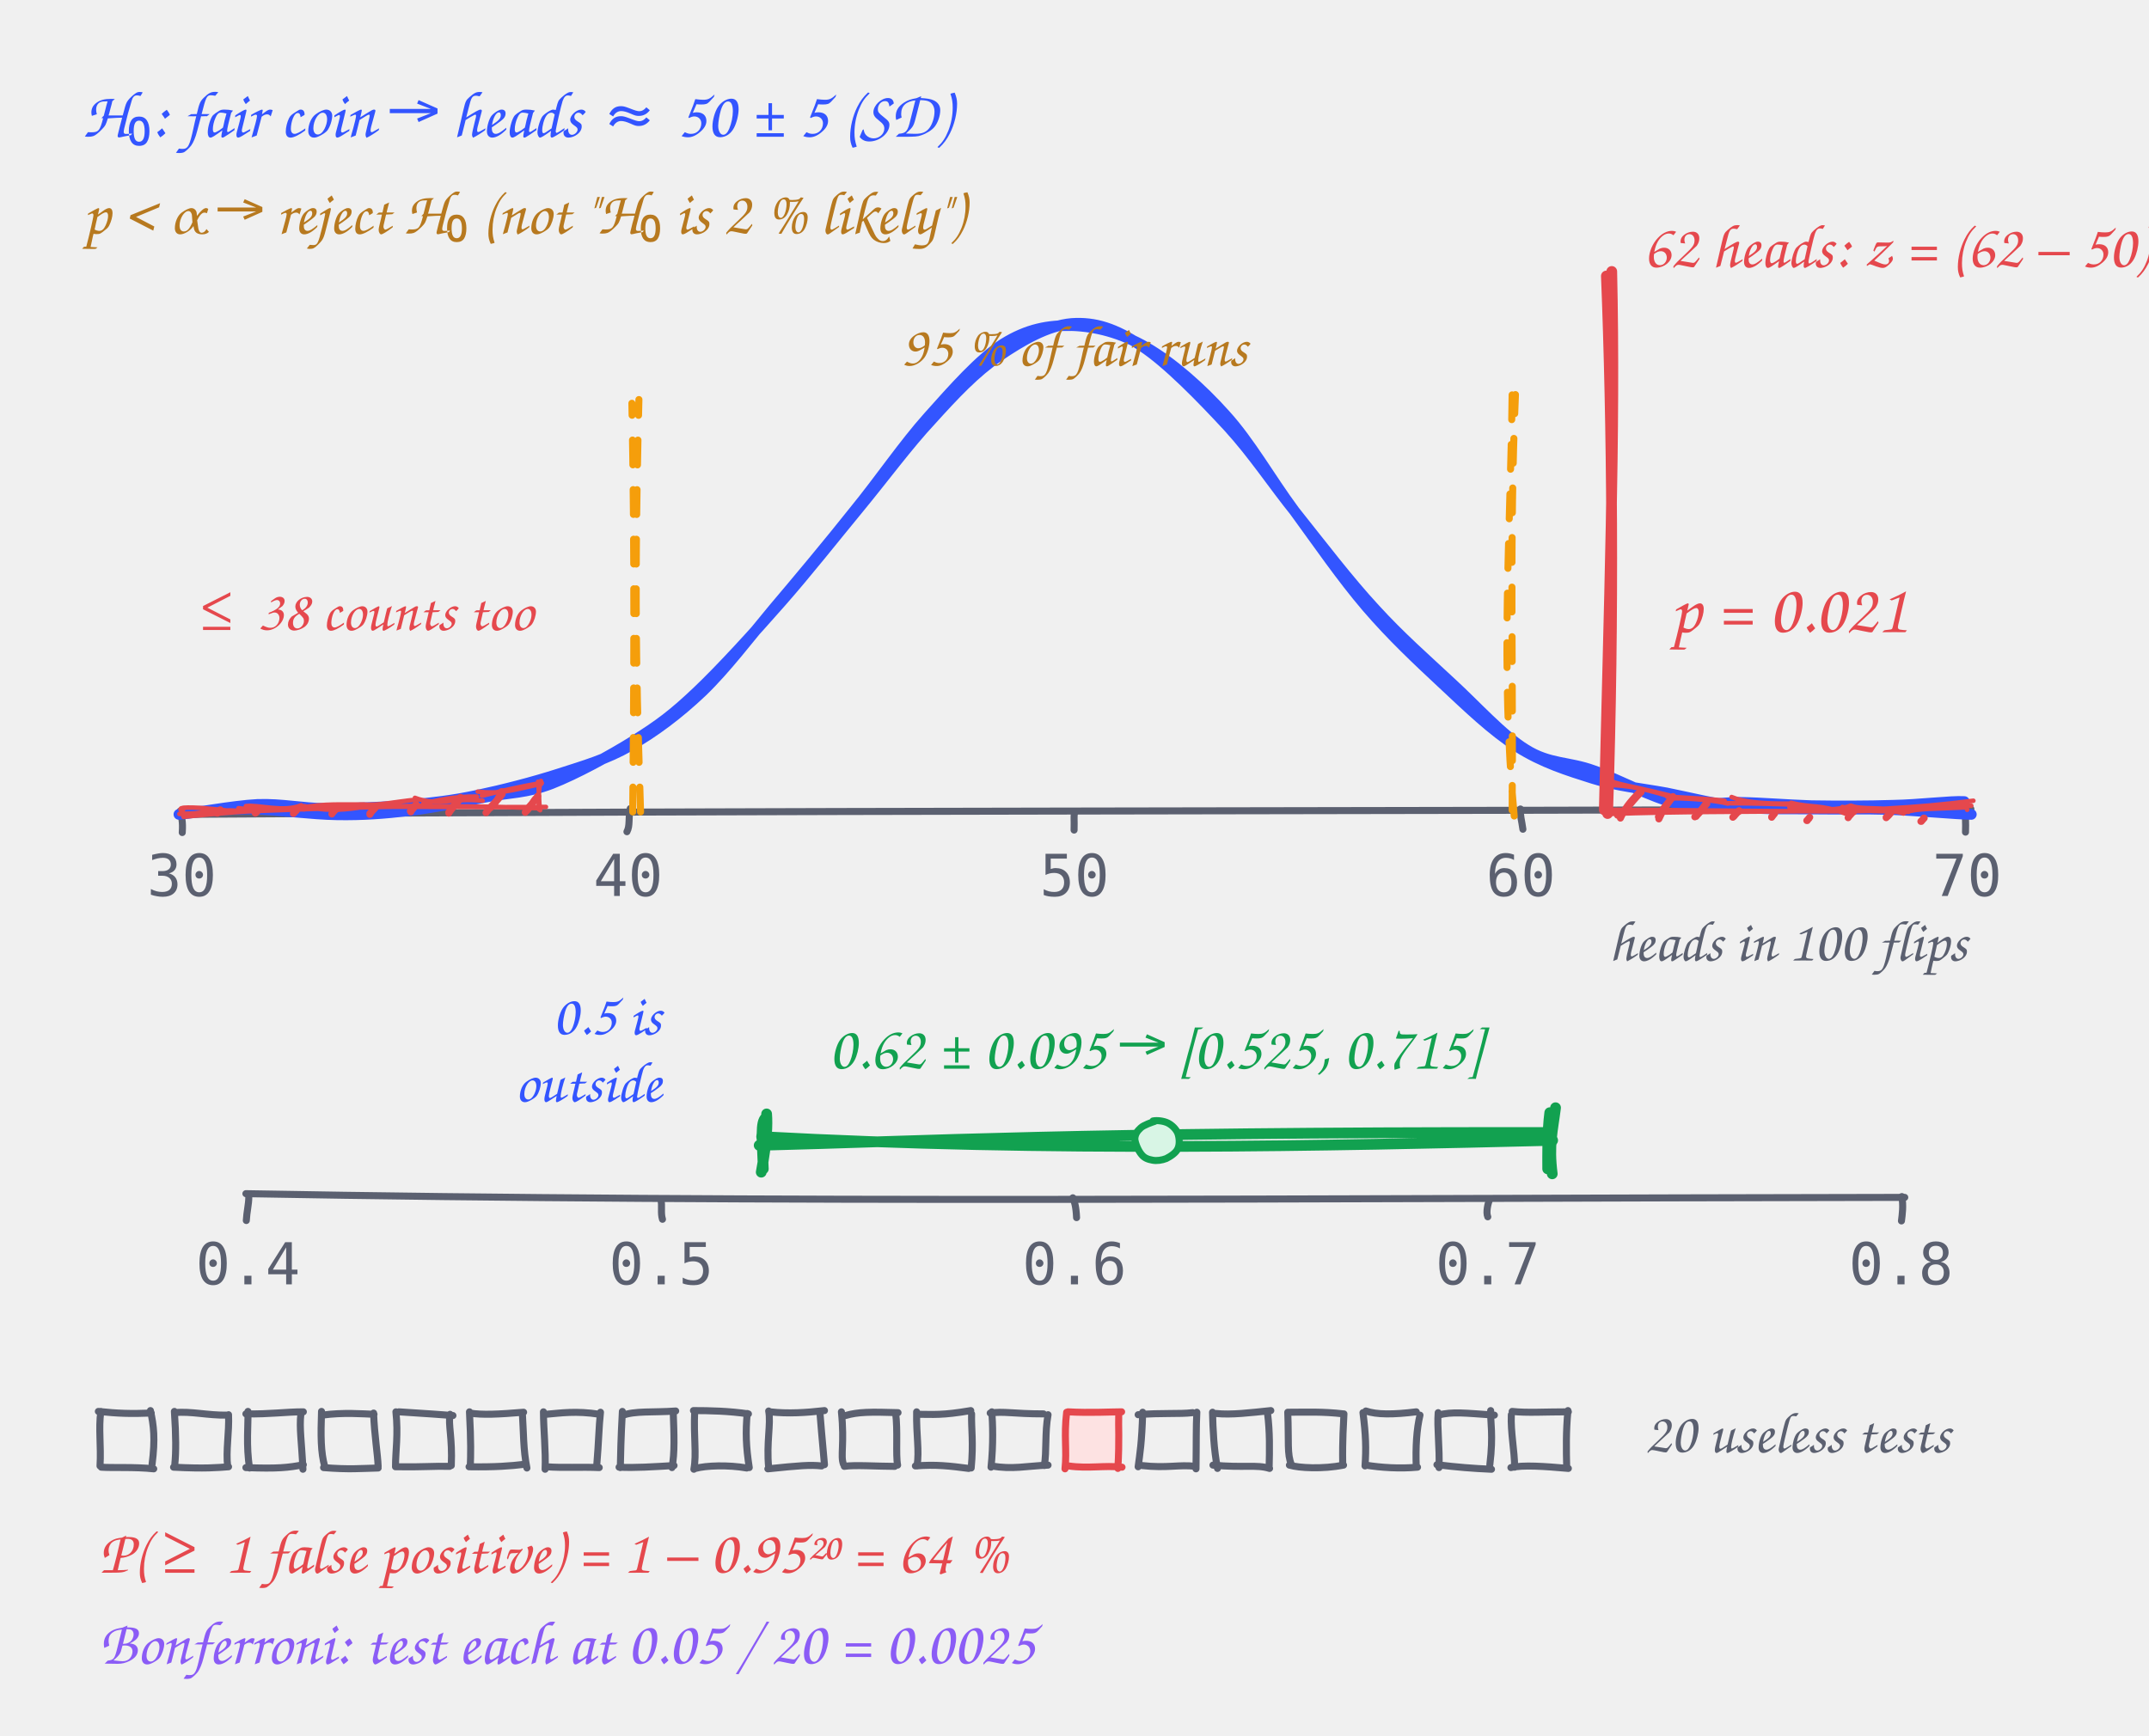
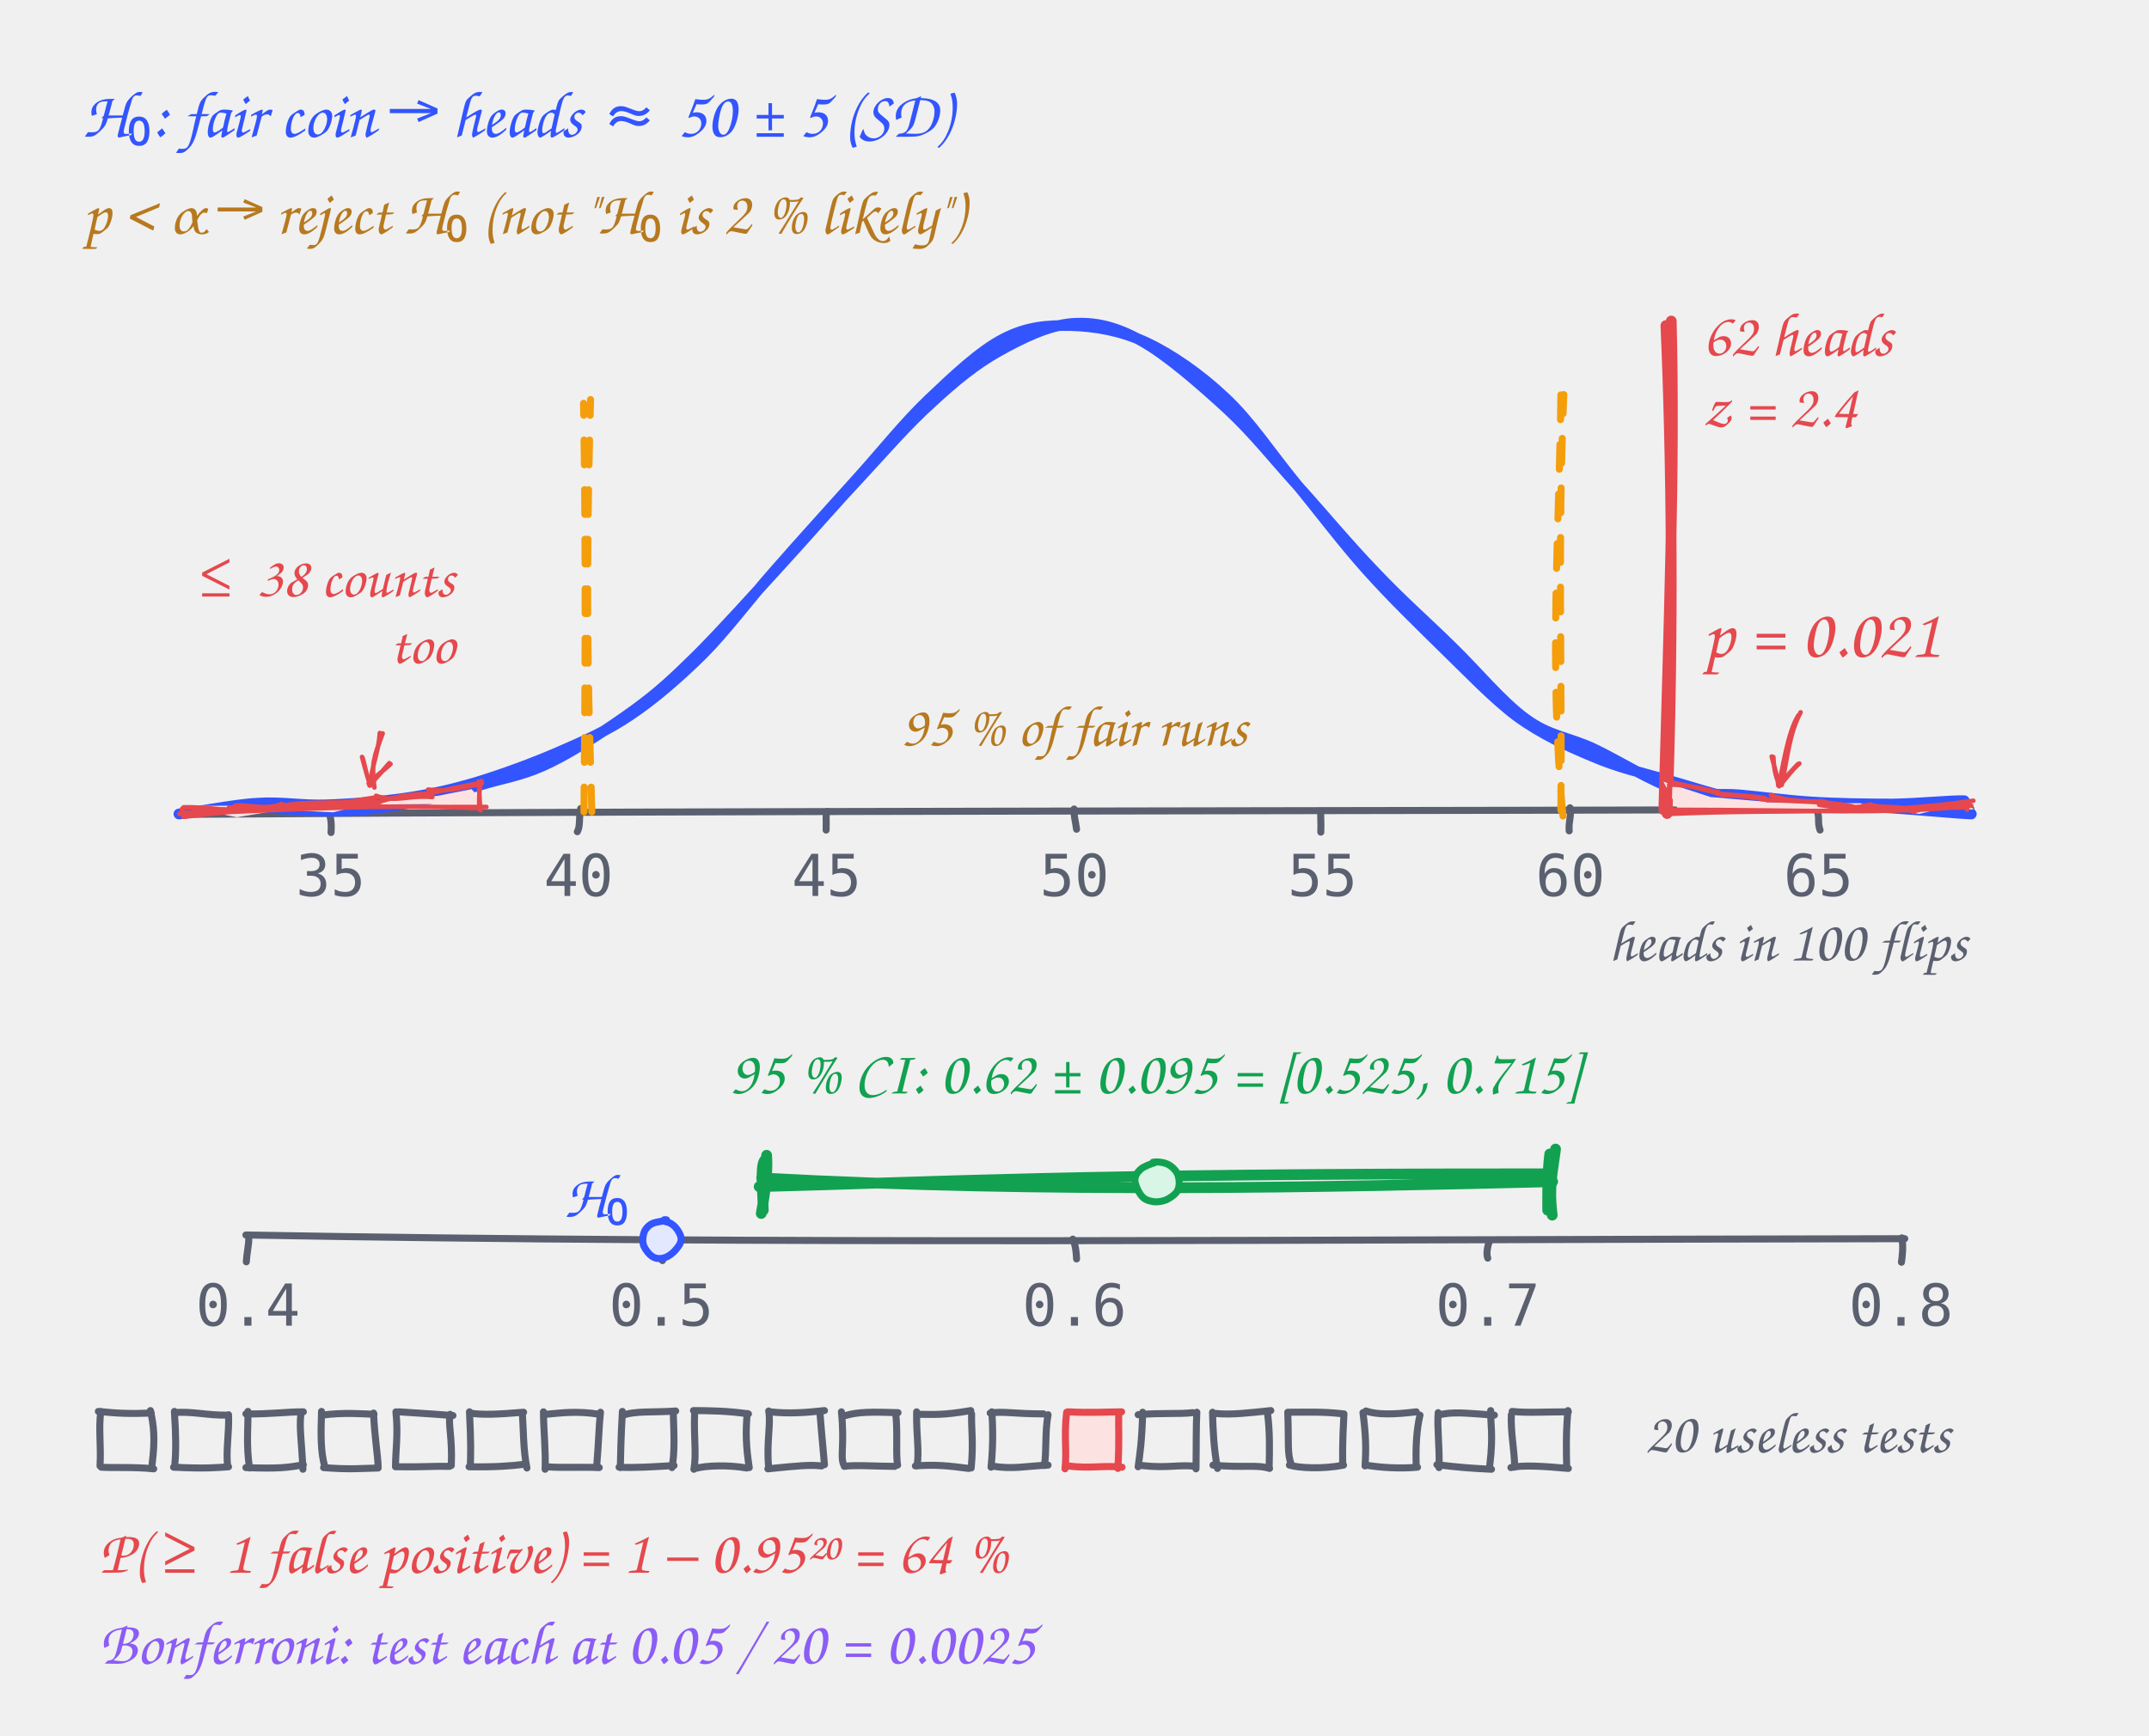
<svg xmlns="http://www.w3.org/2000/svg" viewBox="0 0 520 420" class="dg" font-family="Excalifont" data-diagram="p-values-and-confidence-intervals">
  <style>
.dg path{fill:none;stroke-linecap:round;stroke-linejoin:round;stroke-width:1.7}
.dg .w-thick{stroke-width:2.6}.dg .w-thin{stroke-width:1.1}
.dg text{font-family:Excalifont,'Comic Sans MS',cursive;stroke:none}.dg .t-mono{font-family:'JetBrains Mono',monospace}
.s-ink{stroke:#16181D}.s-muted{stroke:#5B6070}.s-red{stroke:#E5484D}.s-blue{stroke:#3355FF}.s-green{stroke:#12A150}.s-orange{stroke:#F59E0B}.s-violet{stroke:#8B5CF6}.s-paper{stroke:#fff}.s-hl{stroke:#FFE45C}
.f-ink{fill:#16181D!important}.f-muted{fill:#E9E3D9!important}.f-red{fill:#FDE2E2!important}.f-blue{fill:#E3E8FF!important}.f-green{fill:#D8F5E5!important}.f-orange{fill:#FFF1D6!important}.f-violet{fill:#EDE5FF!important}.f-paper{fill:#fff!important}.f-hl{fill:#FFE45C!important}
.h-red{stroke:#E5484D}.h-blue{stroke:#3355FF}.h-green{stroke:#12A150}.h-orange{stroke:#F59E0B}.h-violet{stroke:#8B5CF6}.h-hl{stroke:#FFE45C}.h-ink{stroke:#16181D}.h-muted{stroke:#9AA0AE}
.t-ink{fill:#16181D}.t-muted{fill:#5B6070}.t-red{fill:#E5484D}.t-blue{fill:#3355FF}.t-green{fill:#12A150}.t-orange{fill:#B7791F}.t-violet{fill:#8B5CF6}.t-paper{fill:#fff}
</style>
  <g data-el="0" data-step="0" style="--i:0">
    <path d="M44.1 197.1 C185.3 196.1, 329.8 196.4, 476.9 195.8" class="s-muted" pathLength="1" />
-     <path d="M43.6 196.3 C43.9 197.8, 44.3 198.6, 44.1 201.5" class="s-muted" pathLength="1" />
-     <text x="44" y="212" font-size="14" text-anchor="middle" dominant-baseline="central" class="t t-muted t-mono">30</text>
-     <path d="M152.5 195.7 C152 198.1, 152.5 199.8, 151.7 201.3" class="s-muted" pathLength="1" />
-     <text x="152" y="212" font-size="14" text-anchor="middle" dominant-baseline="central" class="t t-muted t-mono">40</text>
-     <path d="M260.2 196.4 C259.7 197, 260 198.5, 259.9 200.9" class="s-muted" pathLength="1" />
+     <path d="M79.6 196.3 C79.9 197.8, 80.3 198.6, 80.1 201.5" class="s-muted" pathLength="1" />
+     <text x="80" y="212" font-size="14" text-anchor="middle" dominant-baseline="central" class="t t-muted t-mono">35</text>
+     <path d="M140.5 195.7 C140 198.1, 140.5 199.8, 139.7 201.3" class="s-muted" pathLength="1" />
+     <text x="140" y="212" font-size="14" text-anchor="middle" dominant-baseline="central" class="t t-muted t-mono">40</text>
+     <path d="M200.2 196.4 C199.7 197, 200 198.5, 199.9 200.9" class="s-muted" pathLength="1" />
+     <text x="200" y="212" font-size="14" text-anchor="middle" dominant-baseline="central" class="t t-muted t-mono">45</text>
+     <path d="M259.9 195.8 C259.8 197.4, 260.2 198.5, 260.5 200.7" class="s-muted" pathLength="1" />
    <text x="260" y="212" font-size="14" text-anchor="middle" dominant-baseline="central" class="t t-muted t-mono">50</text>
-     <path d="M367.9 195.8 C367.8 197.4, 368.2 198.5, 368.5 200.7" class="s-muted" pathLength="1" />
-     <text x="368" y="212" font-size="14" text-anchor="middle" dominant-baseline="central" class="t t-muted t-mono">60</text>
-     <path d="M475.6 196.5 C475.5 197.2, 475.7 199.2, 475.6 201.4" class="s-muted" pathLength="1" />
-     <text x="476" y="212" font-size="14" text-anchor="middle" dominant-baseline="central" class="t t-muted t-mono">70</text>
+     <path d="M319.6 196.5 C319.5 197.2, 319.7 199.2, 319.6 201.4" class="s-muted" pathLength="1" />
+     <text x="320" y="212" font-size="14" text-anchor="middle" dominant-baseline="central" class="t t-muted t-mono">55</text>
+     <path d="M379.9 195.5 C380.3 197.4, 379.5 198.9, 379.7 201.1" class="s-muted" pathLength="1" />
+     <text x="380" y="212" font-size="14" text-anchor="middle" dominant-baseline="central" class="t t-muted t-mono">60</text>
+     <path d="M439.6 196 C440.4 197.7, 439.7 199, 440.4 200.9" class="s-muted" pathLength="1" />
+     <text x="440" y="212" font-size="14" text-anchor="middle" dominant-baseline="central" class="t t-muted t-mono">65</text>
    <text x="476" y="230" font-size="14" text-anchor="end" dominant-baseline="central" class="t t-muted">heads in 100 flips</text>
  </g>
  <g data-el="1" data-step="0" style="--i:1">
-     <path d="M43.3 197.1 C46.5 196.9, 56.3 195, 62.3 194.7 C68.2 194.5, 72.9 195.6, 78.9 195.7 C85 195.7, 92.4 195.4, 98.5 194.9 C104.5 194.3, 109.3 193.8, 115.4 192.5 C121.6 191.2, 129 189.3, 135.2 187.3 C141.4 185.3, 146.7 183.8, 152.5 180.5 C158.3 177.2, 164.1 172.9, 169.9 167.4 C175.7 161.8, 181.1 154.6, 187.2 147.3 C193.3 140.1, 200.4 131.6, 206.6 123.8 C212.9 116.1, 218.6 107.6, 224.7 100.8 C230.7 94.1, 237 86.9, 242.8 83.2 C248.6 79.6, 253.6 78.7, 259.4 78.8 C265.1 79, 271.2 80.5, 277.4 84.1 C283.6 87.7, 290.6 93.8, 296.5 100.4 C302.5 107, 307.4 115.8, 313.1 123.5 C318.8 131.3, 324.7 139.9, 330.7 146.9 C336.7 153.9, 343 159.8, 349 165.4 C355.1 171.1, 361.1 176.9, 367.1 180.7 C373.2 184.6, 379.4 186.5, 385.4 188.4 C391.4 190.3, 397.2 190.8, 403.2 191.9 C409.2 193.1, 415.3 194.7, 421.2 195.3 C427.2 196, 433 195.7, 438.9 195.8 C444.9 195.9, 450.5 195.7, 456.9 195.9 C463.2 196.1, 473.8 197.1, 477 197.1 M45.4 196.5 C48.5 196.5, 55.3 195.7, 61.3 195.8 C67.4 196, 75.3 197.1, 81.6 197.2 C87.9 197.3, 93 196.9, 99 196.2 C105 195.5, 111.9 194, 117.6 192.9 C123.3 191.8, 127.4 192, 133.4 189.7 C139.3 187.4, 147.6 182.9, 153.5 179.2 C159.4 175.5, 162.8 173, 168.7 167.4 C174.6 161.8, 182.5 153.1, 189 145.7 C195.5 138.3, 201.7 130.4, 207.8 123 C213.9 115.6, 219.7 107.7, 225.4 101.6 C231 95.4, 236 90.1, 241.7 86.2 C247.3 82.4, 253.5 78.8, 259.3 78.3 C265 77.9, 269.9 79.5, 276.2 83.7 C282.5 87.8, 290.9 96.5, 297.2 103.3 C303.4 110.1, 307.9 117.1, 313.8 124.4 C319.7 131.8, 326.4 140.6, 332.7 147.4 C338.9 154.2, 345.1 159.6, 351.2 165.3 C357.3 170.9, 363.5 177.9, 369.2 181.4 C374.9 185, 379.6 184.3, 385.6 186.5 C391.7 188.6, 399.7 193.1, 405.7 194.4 C411.6 195.6, 415.7 194.1, 421.1 194.2 C426.6 194.3, 432.1 194.8, 438.3 195 C444.5 195.1, 452 195.1, 458.1 194.9 C464.3 194.8, 472.1 193.8, 475.3 194" class="s-blue w-thick" pathLength="1" />
+     <path d="M43.3 197 C46.5 196.8, 56.3 194.7, 62.3 194.4 C68.2 194, 72.9 195, 78.9 194.8 C85 194.6, 92.4 194, 98.5 193.1 C104.5 192.2, 109.3 191.1, 115.4 189.3 C121.6 187.4, 129 184.7, 135.2 182 C141.4 179.3, 146.7 177, 152.5 173.1 C158.3 169.2, 164.1 164.2, 169.9 158.5 C175.7 152.7, 181.1 145.3, 187.2 138.4 C193.3 131.4, 200.4 123.6, 206.6 116.7 C212.9 109.8, 218.6 102.5, 224.7 96.7 C230.7 91, 237 85, 242.8 82 C248.6 79, 253.6 78.7, 259.4 78.8 C265.1 79, 271.2 80, 277.4 82.9 C283.6 85.8, 290.6 90.7, 296.5 96.3 C302.5 101.9, 307.4 109.4, 313.1 116.4 C318.8 123.3, 324.7 131.2, 330.7 137.9 C336.7 144.6, 343 150.7, 349 156.6 C355.1 162.5, 361.1 168.9, 367.1 173.4 C373.2 177.8, 379.4 180.6, 385.4 183.1 C391.4 185.7, 397.2 187, 403.2 188.7 C409.2 190.4, 415.3 192.5, 421.2 193.6 C427.2 194.6, 433 194.6, 438.9 194.9 C444.9 195.3, 450.5 195.2, 456.9 195.5 C463.2 195.9, 473.8 196.9, 477 197 M45.4 196.4 C48.5 196.3, 55.3 195.5, 61.3 195.5 C67.4 195.5, 75.3 196.5, 81.6 196.3 C87.9 196.2, 93 195.5, 99 194.4 C105 193.3, 111.9 191.3, 117.6 189.6 C123.3 188, 127.4 187.4, 133.4 184.4 C139.3 181.5, 147.6 176.1, 153.5 171.8 C159.4 167.5, 162.8 164.3, 168.7 158.5 C174.6 152.6, 182.5 143.8, 189 136.7 C195.5 129.6, 201.7 122.4, 207.8 115.9 C213.9 109.3, 219.7 102.6, 225.4 97.5 C231 92.3, 236 88.2, 241.7 85 C247.3 81.9, 253.5 78.8, 259.3 78.3 C265 77.9, 269.9 79, 276.2 82.5 C282.5 86, 290.9 93.4, 297.2 99.2 C303.4 105, 307.9 110.8, 313.8 117.3 C319.7 123.8, 326.4 131.9, 332.7 138.4 C338.9 145, 345.1 150.4, 351.2 156.4 C357.3 162.3, 363.5 169.9, 369.2 174 C374.9 178.2, 379.6 178.4, 385.6 181.2 C391.7 184.1, 399.7 189.2, 405.7 191.1 C411.6 193, 415.7 191.9, 421.1 192.4 C426.6 192.9, 432.1 193.7, 438.3 194.1 C444.5 194.5, 452 194.6, 458.1 194.6 C464.3 194.5, 472.1 193.7, 475.3 193.8" class="s-blue w-thick" pathLength="1" />
  </g>
  <g data-el="2" data-step="0" style="--i:2">
    <text x="20" y="24" font-size="16" text-anchor="start" dominant-baseline="central" class="t t-blue">H₀: fair coin → heads ≈ 50 ± 5 (SD)</text>
  </g>
  <g data-el="3" data-step="1" style="--i:0">
-     <path d="M388.2 196 C389.3 147.7, 390.9 104.2, 390 65.7 M389 196.9 C390.6 148.2, 390.1 101.9, 388.7 66.8" class="s-red w-thick" pathLength="1" />
-     <text x="397.6" y="62" font-size="15" text-anchor="start" dominant-baseline="central" class="t t-red">62 heads: z = (62 − 50) / 5 = 2.4</text>
+     <path d="M402.6 196 C403.8 152, 405.3 112.7, 404.4 77.7 M403.4 196.9 C405 152.6, 404.5 110.6, 403.1 78.8" class="s-red w-thick" pathLength="1" />
+     <text x="412" y="83.4" font-size="15" text-anchor="start" dominant-baseline="central" class="t t-red">62 heads</text>
+     <text x="412" y="100.6" font-size="15" text-anchor="start" dominant-baseline="central" class="t t-red">z = 2.4</text>
  </g>
  <g data-el="4" data-step="2" style="--i:0">
-     <path d="M389.8 189.1 C389.8 189.1, 389.8 189.1, 389.8 189.1 M389.8 189.1 C389.8 189.1, 389.8 189.1, 389.8 189.1 M392.1 198 C392.9 196.2, 394.2 194.2, 397 191.5 M391.4 197.3 C393.4 196.5, 394.2 194.6, 397.1 191.7 M401.4 198.2 C402.4 196.1, 402.5 195.8, 404.8 192.8 M401.3 197.7 C402.2 195.8, 403.6 194.4, 404.8 192.8 M410.1 197.7 C411.2 197, 411.6 196, 413 194.5 M410.4 197.6 C411.1 196.7, 411.9 195.8, 412.8 194.5 M419.3 197.8 C419.8 197.5, 420 196.8, 420.9 196.3 M419.4 197.7 C419.7 197.2, 420 196.9, 420.8 196.2 M428.7 197.7 C428.9 197.5, 429.1 197.3, 429.4 196.9 M428.7 197.8 C428.9 197.5, 429.1 197.3, 429.3 197 M437.2 198.6 C437.5 198.3, 437.8 198.1, 437.8 197.9 M437.3 198.6 C437.4 198.3, 437.7 198.1, 437.9 197.8 M447.2 197.9 C447.4 197.4, 447.9 197.3, 448.3 196.4 M447.2 197.9 C447.6 197.3, 448.1 196.7, 448.5 196.5 M456.4 197.8 C456.9 197.4, 457.5 196.6, 457.6 196.4 M456.4 197.9 C456.9 197.5, 457.3 197, 457.7 196.5 M464.8 198.8 C465.1 198.5, 465.2 198.5, 465.5 198 M464.9 198.8 C465.1 198.6, 465.2 198.4, 465.6 198" class="h-red" pathLength="1" />
-     <path d="M389.9 196.6 C389.4 194.8, 388.9 192.5, 389.8 189 M389.7 195.8 C389.4 193.3, 389.9 190.8, 389.6 189.1 M389.2 188.9 C393.7 190.5, 395.4 190.1, 404.8 193 M389.5 190 C394.3 190.1, 397.7 191, 403.9 192.5 M403.4 192.8 C408.1 193.1, 414.3 193.4, 417.3 193.8 M404.8 193.2 C409.1 193.2, 415.1 193.7, 418.1 194.5 M419 192.9 C421.8 194.1, 426.3 194.6, 434.3 194.5 M417.8 194.4 C424.1 194.4, 429.9 194.6, 433.3 194.7 M433.4 194.3 C438.4 195.6, 440.6 194.6, 446.5 196.9 M433 195.4 C438 196.1, 444.5 196.3, 447.8 195 M445.8 195.3 C453.6 197.1, 457.5 195.7, 460.6 196.9 M447.9 195 C450.6 196.1, 454.8 195.1, 461.8 196.5 M461 195.6 C465.9 196.1, 469.3 195, 476.1 194.7 M461 196.6 C463.9 195.6, 468.2 195.8, 475.6 195.4 M476 196 C476 196, 476 196, 476 196 M476 196 C476 196, 476 196, 476 196 M477.5 193.8 C449.1 197.5, 424 195.8, 389.2 197 M477 195 C452.8 197.2, 430.2 196.1, 390 196" class="s-red w-thin" pathLength="1" />
+     <path d="M406 195.8 L402.5 189.2 L413.9 192.9 L428.9 194.2 L442.1 194.4 L450.1 194.4 L464.4 197 L475.8 194.1 L477.6 195.9" class="f-red" />
+     <path d="M404.3 196.6 C403.8 194.8, 403.3 192.5, 404.2 189 M404.1 195.8 C403.8 193.3, 404.3 190.8, 404 189.1 M403.7 189 C407.4 190.3, 408.8 189.9, 416.6 192.3 M403.9 189.9 C407.9 189.9, 410.7 190.6, 415.9 191.8 M415.5 192.1 C419.4 192.4, 424.6 192.7, 427.1 193.2 M416.7 192.4 C420.2 192.5, 425.2 193, 427.8 193.7 M428.5 192.4 C430.9 193.5, 434.5 194, 441.2 194 M427.5 193.6 C432.8 193.8, 437.6 194, 440.4 194.2 M440.5 193.9 C444.7 195, 446.5 194.2, 451.4 196.3 M440.2 194.8 C444.3 195.5, 449.8 195.8, 452.5 194.7 M450.9 194.9 C457.3 196.5, 460.6 195.4, 463.2 196.5 M452.6 194.7 C454.8 195.7, 458.3 194.9, 464.2 196.1 M463.5 195.4 C467.6 195.9, 470.4 195, 476.1 194.8 M463.5 196.2 C465.9 195.4, 469.5 195.6, 475.6 195.4 M476 195.8 C476 195.9, 476 195.9, 476 196 M476 195.8 C476 195.9, 476 195.9, 476 196 M477.5 193.8 C453.2 197.4, 432.3 195.7, 403.6 197 M477 195 C456.6 197.2, 437.8 196, 404.4 196" class="s-red w-thin" pathLength="1" />
  </g>
  <g data-el="5" data-step="2" style="--i:1">
-     <path d="M44 195.9 C44 195.9, 44 195.9, 44 195.9 M44 195.9 C44 195.9, 44 195.9, 44 195.9 M52.5 196.8 C52.7 196.6, 53 196.4, 53.3 196 M52.6 196.8 C52.7 196.5, 52.9 196.4, 53.3 196.1 M61.7 196.7 C62 196.7, 62.2 196.5, 62.5 196 M61.8 196.8 C62 196.6, 62.1 196.5, 62.5 196.1 M71 196.9 C71.3 196.7, 71.5 196.2, 71.6 196.1 M71 196.9 C71.2 196.7, 71.4 196.4, 71.7 196.2 M80.4 196.8 C80.5 196.3, 81 195.8, 81.7 195.6 M80.3 197 C80.6 196.5, 80.8 196.4, 81.6 195.5 M89.5 197.1 C89.8 196.7, 89.9 196.3, 90.7 195.3 M89.5 196.9 C89.8 196.5, 90.2 196.2, 90.8 195.5 M99.4 196.5 C99.7 195.8, 100.1 195.3, 100.7 194.7 M99.3 196.3 C99.9 195.9, 100.2 195.4, 100.6 194.8 M108.6 196.8 C109.4 195.4, 111.1 194, 111.4 193 M108.6 196.6 C109.3 195.4, 110.2 194.7, 111.3 193.2 M118 195.9 C118.4 195.9, 120.1 194.5, 121.4 191.6 M117.6 196.7 C119 194.8, 120.2 194, 121.5 192.2 M127.4 196.3 C128.5 195.2, 128.8 194.1, 129.9 193 M127.1 196.6 C127.7 195.4, 129 194.5, 130.1 192.7" class="h-red" pathLength="1" />
-     <path d="M44 196 C44 196, 44 196, 44 196 M44 196 C44 196, 44 196, 44 196 M44.6 196.9 C47 197.3, 53.1 195.5, 58.7 196.4 M44.4 195.5 C47 195.3, 51.2 195.7, 57.7 196.5 M59.5 195.1 C62.5 194.7, 68.6 196.7, 72.9 194.9 M57.7 195.6 C62.9 196.4, 68.2 195.3, 73.6 195.9 M72.9 195.5 C78.5 194.4, 83.1 194.8, 88.2 194.7 M73.6 195.1 C78.3 196.3, 82.5 196.1, 86.6 195.5 M87.4 194.7 C92.1 195, 95 194.1, 101.1 193.5 M87.9 195.4 C92.4 195, 96.5 195.2, 101.6 195 M100.4 193.1 C105.9 195.2, 109.7 193, 116.8 193.8 M102.4 194.6 C105.5 193.7, 110.1 192.7, 115.4 192.8 M115.6 191.6 C120.8 192.2, 122.9 191.5, 131 189.7 M116.6 192.6 C121.1 191.5, 126.1 190.3, 131.1 189.5 M130.9 189 C130.3 190.7, 130.3 193.6, 130.4 195.9 M130.2 189.2 C130.5 191.2, 130.3 193.6, 130.7 196.1 M132.1 195.3 C101.7 195.6, 78.1 194.2, 44.4 197.7 M129.8 195.6 C99.9 194.3, 70 196.1, 43.4 197" class="s-red w-thin" pathLength="1" />
+     <path d="M42.2 195.1 L43.5 195 L57.3 197.8 L67.9 196 L80.6 196.6 L90.3 194.2 L106 192.6 L114.1 191 L117.3 194.5" class="f-red" />
+     <path d="M44 196 C44 195.9, 44 195.9, 44 195.8 M44 196 C44 195.9, 44 195.9, 44 195.8 M44.5 196.6 C46.5 196.9, 51.6 195.3, 56.3 196.1 M44.4 195.4 C46.5 195.3, 50 195.5, 55.5 196.1 M56.9 195 C59.4 194.6, 64.5 196.2, 68.1 194.6 M55.4 195.4 C59.8 196, 64.2 195, 68.7 195.5 M68.1 195.1 C72.8 194.1, 76.6 194.4, 80.8 194.2 M68.7 194.8 C72.6 195.7, 76 195.5, 79.5 194.8 M80.1 194.2 C84.1 194.4, 86.5 193.6, 91.6 192.9 M80.6 194.8 C84.3 194.3, 87.7 194.4, 92 194.1 M91 192.6 C95.6 194.3, 98.8 192.4, 104.6 192.9 M92.6 193.8 C95.2 193, 99.1 192.2, 103.5 192.1 M103.6 191.1 C108 191.6, 109.8 191.1, 116.5 189.7 M104.5 191.9 C108.3 191.1, 112.4 190.1, 116.6 189.5 M116.5 189 C115.9 190.7, 115.9 193.6, 116 195.9 M115.8 189.2 C116.1 191.2, 115.9 193.6, 116.3 196.1 M117.7 195.3 C91.8 195.5, 72.7 194.2, 44.4 197.7 M115.4 195.6 C90.6 194.5, 65.8 196.2, 43.4 197" class="s-red w-thin" pathLength="1" />
  </g>
  <g data-el="6" data-step="2" style="--i:2">
-     <text x="432.8" y="150" font-size="17" text-anchor="middle" dominant-baseline="central" class="t t-red t-bold">p = 0.021</text>
-     <text x="87.2" y="150" font-size="14" text-anchor="middle" dominant-baseline="central" class="t t-red">≤ 38 counts too</text>
+     <path d="M435.2 173.1 C432.6 177, 431.3 186.5, 430.4 190.1 M435.7 172.4 C432.9 177.5, 432.4 184.2, 431.1 190" class="s-red w-thin" pathLength="1" />
+     <path d="M435.4 184.8 C433.8 186.1, 432.1 188.5, 430.5 190.3 M435.1 184.9 C434 186, 432.7 187.5, 430.3 190.1 M430.5 189.9 C430 188.5, 429.3 187.1, 429.1 183.2 M430.3 190.1 C430.1 188, 429.5 186.1, 428.7 183.1" class="s-red w-thin" pathLength="1" />
+     <path d="M92.6 177.5 C90.5 183.2, 89.8 184.8, 90.6 190.6 M91.9 177.4 C91.6 182.2, 89.9 185.3, 89.6 190.1" class="s-red w-thin" pathLength="1" />
+     <path d="M94.5 184.9 C93 186.4, 91.5 187.3, 89.2 189.6 M94.2 184.7 C93.2 185.9, 92.1 187.1, 89.4 190.1 M89.6 189.7 C88.5 187.4, 88.3 185.1, 87.7 183.3 M89.5 189.9 C89.1 188.4, 88.5 186.7, 87.6 183.2" class="s-red w-thin" pathLength="1" />
+     <text x="412" y="156" font-size="17" text-anchor="start" dominant-baseline="central" class="t t-red t-bold">p = 0.021</text>
+     <text x="110" y="141.9" font-size="14" text-anchor="end" dominant-baseline="central" class="t t-red">≤ 38 counts</text>
+     <text x="110" y="158" font-size="14" text-anchor="end" dominant-baseline="central" class="t t-red">too</text>
  </g>
  <g data-el="7" data-step="3" style="--i:0">
-     <path d="M153.1 196.5 C153.4 166, 153.6 133.6, 152.9 97.6 M155 196.5 C154.4 174.6, 153.2 151.3, 154.6 96.7" class="s-orange" stroke-dasharray="6 6" />
-     <path d="M366.4 197.5 C363 161.5, 365.5 129.8, 365.9 94.9 M365.9 196.1 C366.2 162.3, 365.2 130.4, 366.7 95.5" class="s-orange" stroke-dasharray="6 6" />
-     <text x="260" y="86" font-size="14" text-anchor="middle" dominant-baseline="central" class="t t-orange">95 % of fair runs</text>
+     <path d="M141.3 196.5 C141.6 166, 141.8 133.6, 141.2 97.6 M143.2 196.5 C142.7 174.6, 141.4 151.3, 142.9 96.7" class="s-orange" stroke-dasharray="6 6" />
+     <path d="M378.2 197.5 C374.7 161.5, 377.3 129.8, 377.7 94.9 M377.7 196.1 C378 162.3, 376.9 130.4, 378.4 95.5" class="s-orange" stroke-dasharray="6 6" />
+     <text x="260" y="178" font-size="14" text-anchor="middle" dominant-baseline="central" class="t t-orange">95 % of fair runs</text>
  </g>
  <g data-el="8" data-step="3" style="--i:1">
    <text x="20" y="48" font-size="15" text-anchor="start" dominant-baseline="central" class="t t-orange">p &lt; α → reject H₀ (not "H₀ is 2 % likely")</text>
  </g>
  <g data-el="9" data-step="4" style="--i:0">
-     <path d="M59.5 288.9 C186.7 291.2, 314.4 290, 460.9 289.8" class="s-muted" pathLength="1" />
-     <path d="M60.2 289.8 C60.2 291.4, 59.7 293.4, 59.6 295.4" class="s-muted" pathLength="1" />
-     <text x="60" y="306" font-size="14" text-anchor="middle" dominant-baseline="central" class="t t-muted t-mono">0.4</text>
-     <path d="M159.9 290.3 C160.3 291.8, 159.8 293.5, 160.3 295.1" class="s-muted" pathLength="1" />
-     <text x="160" y="306" font-size="14" text-anchor="middle" dominant-baseline="central" class="t t-muted t-mono">0.5</text>
-     <path d="M259.6 289.9 C260 290.7, 260.4 292.2, 260.5 294.7" class="s-muted" pathLength="1" />
-     <text x="260" y="306" font-size="14" text-anchor="middle" dominant-baseline="central" class="t t-muted t-mono">0.6</text>
-     <path d="M360.4 290.4 C360.1 291.1, 359.5 293.4, 360 294.5" class="s-muted" pathLength="1" />
-     <text x="360" y="306" font-size="14" text-anchor="middle" dominant-baseline="central" class="t t-muted t-mono">0.7</text>
-     <path d="M460.2 289.6 C460.6 291.9, 460.3 293.9, 460.1 295.5" class="s-muted" pathLength="1" />
-     <text x="460" y="306" font-size="14" text-anchor="middle" dominant-baseline="central" class="t t-muted t-mono">0.8</text>
+     <path d="M59.5 298.9 C186.7 301.2, 314.4 300, 460.9 299.8" class="s-muted" pathLength="1" />
+     <path d="M60.2 299.8 C60.2 301.4, 59.7 303.4, 59.6 305.4" class="s-muted" pathLength="1" />
+     <text x="60" y="316" font-size="14" text-anchor="middle" dominant-baseline="central" class="t t-muted t-mono">0.4</text>
+     <path d="M159.9 300.3 C160.3 301.8, 159.8 303.5, 160.3 305.1" class="s-muted" pathLength="1" />
+     <text x="160" y="316" font-size="14" text-anchor="middle" dominant-baseline="central" class="t t-muted t-mono">0.5</text>
+     <path d="M259.6 299.9 C260 300.7, 260.4 302.2, 260.5 304.7" class="s-muted" pathLength="1" />
+     <text x="260" y="316" font-size="14" text-anchor="middle" dominant-baseline="central" class="t t-muted t-mono">0.6</text>
+     <path d="M360.4 300.4 C360.1 301.1, 359.5 303.4, 360 304.5" class="s-muted" pathLength="1" />
+     <text x="360" y="316" font-size="14" text-anchor="middle" dominant-baseline="central" class="t t-muted t-mono">0.7</text>
+     <path d="M460.2 299.6 C460.6 301.9, 460.3 303.9, 460.1 305.5" class="s-muted" pathLength="1" />
+     <text x="460" y="316" font-size="14" text-anchor="middle" dominant-baseline="central" class="t t-muted t-mono">0.8</text>
  </g>
  <g data-el="10" data-step="4" style="--i:1">
-     <path d="M183.7 277.2 C223.8 276.2, 260.3 274, 373.3 274.1 M184.3 275.1 C254.1 278.9, 322.2 277.3, 375.7 276" class="s-green w-thick" pathLength="1" />
-     <path d="M185.3 270.5 C184 271.6, 184.4 275.5, 184.7 282.9 M185.5 269.6 C185.7 272.1, 185.6 276.2, 184.2 283.7" class="s-green w-thick" pathLength="1" />
-     <path d="M376.4 268.1 C375.7 273.7, 374.7 277.1, 375.6 284.1 M375 269.3 C374.4 273.9, 374.5 279.5, 374.5 282.9" class="s-green w-thick" pathLength="1" />
-     <path d="M280.5 271 C281.5 271, 283.1 271.6, 283.8 272.5 C284.5 273.4, 284.7 275.2, 284.7 276.4 C284.7 277.5, 284.4 278.8, 283.8 279.5 C283.1 280.2, 281.9 280.5, 280.8 280.6 C279.7 280.7, 278.2 280.5, 277.2 280.1 C276.3 279.7, 275.2 279, 274.9 278 C274.5 277, 274.6 275.1, 275 274.1 C275.4 273.1, 276.3 272.6, 277.3 272.1 C278.3 271.5, 280.4 271, 281 270.9 C281.6 270.8, 280.8 271.4, 280.8 271.5" class="f-green" />
-     <path d="M279 271.3 C280 271.1, 281.6 271.3, 282.6 271.8 C283.6 272.3, 284.6 273.3, 285 274.3 C285.4 275.4, 285.5 277, 285 278 C284.6 279, 283.2 279.9, 282.2 280.4 C281.2 280.8, 279.9 281, 278.9 280.8 C277.8 280.6, 276.9 280.3, 276.2 279.4 C275.5 278.6, 274.7 276.8, 274.6 275.7 C274.6 274.6, 275.2 273.7, 276 273 C276.7 272.3, 278.8 271.6, 279.4 271.4 C279.9 271.1, 279.3 271.4, 279.3 271.4" class="s-green" pathLength="1" />
-     <text x="280" y="256" font-size="15" text-anchor="middle" dominant-baseline="central" class="t t-green">0.62 ± 0.095 → [0.525, 0.715]</text>
+     <path d="M183.7 287.2 C223.8 286.2, 260.3 284, 373.3 284.1 M184.3 285.1 C254.1 288.9, 322.2 287.3, 375.7 286" class="s-green w-thick" pathLength="1" />
+     <path d="M185.3 280.5 C184 281.6, 184.4 285.5, 184.7 292.9 M185.5 279.6 C185.7 282.1, 185.6 286.2, 184.2 293.7" class="s-green w-thick" pathLength="1" />
+     <path d="M376.4 278.1 C375.7 283.7, 374.7 287.1, 375.6 294.1 M375 279.3 C374.4 283.9, 374.5 289.5, 374.5 292.9" class="s-green w-thick" pathLength="1" />
+     <path d="M280.5 281 C281.5 281, 283.1 281.6, 283.8 282.5 C284.5 283.4, 284.7 285.2, 284.7 286.4 C284.7 287.5, 284.4 288.8, 283.8 289.5 C283.1 290.2, 281.9 290.5, 280.8 290.6 C279.7 290.7, 278.2 290.5, 277.2 290.1 C276.3 289.7, 275.2 289, 274.9 288 C274.5 287, 274.6 285.1, 275 284.1 C275.4 283.1, 276.3 282.6, 277.3 282.1 C278.3 281.5, 280.4 281, 281 280.9 C281.6 280.8, 280.8 281.4, 280.8 281.5" class="f-green" />
+     <path d="M279 281.3 C280 281.1, 281.6 281.3, 282.6 281.8 C283.6 282.3, 284.6 283.3, 285 284.3 C285.4 285.4, 285.5 287, 285 288 C284.6 289, 283.2 289.9, 282.2 290.4 C281.2 290.8, 279.9 291, 278.9 290.8 C277.8 290.6, 276.9 290.3, 276.2 289.4 C275.5 288.6, 274.7 286.8, 274.6 285.7 C274.6 284.6, 275.2 283.7, 276 283 C276.7 282.3, 278.8 281.6, 279.4 281.4 C279.9 281.1, 279.3 281.4, 279.3 281.4" class="s-green" pathLength="1" />
+     <text x="280" y="262" font-size="15" text-anchor="middle" dominant-baseline="central" class="t t-green">95 % CI: 0.62 ± 0.095 = [0.525, 0.715]</text>
  </g>
  <g data-el="11" data-step="4" style="--i:2">
-     <text x="160" y="247.9" font-size="14" text-anchor="end" dominant-baseline="central" class="t t-blue">0.5 is</text>
-     <text x="160" y="264.1" font-size="14" text-anchor="end" dominant-baseline="central" class="t t-blue">outside</text>
+     <path d="M159.3 295.5 C160.2 295.3, 161.7 296.1, 162.5 296.6 C163.3 297.1, 163.7 297.8, 164 298.6 C164.3 299.5, 164.5 300.6, 164.1 301.4 C163.8 302.3, 162.6 303.4, 161.8 303.9 C160.9 304.4, 159.8 304.6, 158.9 304.4 C158 304.2, 157 303.3, 156.5 302.5 C155.9 301.6, 155.8 300.3, 155.8 299.4 C155.8 298.5, 155.8 297.6, 156.5 297 C157.2 296.4, 159.5 295.8, 160 295.6 C160.4 295.4, 159.4 295.7, 159.4 295.8" class="f-blue" />
+     <path d="M161.1 295.7 C162 295.8, 162.9 296.4, 163.5 297.1 C164.1 297.8, 164.9 299.1, 164.8 300 C164.8 300.9, 164.1 301.8, 163.4 302.6 C162.8 303.3, 161.8 304.1, 160.8 304.4 C159.9 304.7, 158.8 304.7, 158 304.2 C157.1 303.7, 156.2 302.5, 155.8 301.6 C155.4 300.6, 155.5 299.3, 155.8 298.4 C156.1 297.5, 156.8 296.7, 157.7 296.2 C158.6 295.7, 160.8 295.5, 161.2 295.4 C161.7 295.2, 160.7 295.1, 160.6 295.3" class="s-blue" pathLength="1" />
+     <text x="152" y="286" font-size="15" text-anchor="end" dominant-baseline="central" class="t t-blue">H₀</text>
  </g>
  <g data-el="12" data-step="5" style="--i:0">
    <path d="M23.8 341.6 C28.5 342.1, 31.6 342.2, 36.6 342 M36.4 341.4 C37.2 345, 37.6 348.2, 36.8 354.4 M37.2 355.5 C32.7 355, 27 355.3, 24.5 355.1 M24.2 354.8 C24.5 350, 23.8 345.7, 24.4 341.6" class="s-muted" pathLength="1" />
    <path d="M42.3 341.9 C46.2 341.5, 50.3 342.6, 55 342.5 M55.3 342.4 C55.5 346.6, 54.6 351.2, 55.1 355 M55.3 355 C52.6 355.2, 49.7 355.5, 42 355.1 M42.3 354.4 C42.6 351.4, 42.6 347.6, 42.2 341.6" class="s-muted" pathLength="1" />
    <path d="M59.5 342.2 C65.3 342.3, 69.1 341.7, 73.4 341.7 M72.8 342.2 C72.4 345.7, 73 349, 73.3 355.6 M73.4 354.5 C69.9 355.2, 67.1 355.5, 59.5 355.2 M60.4 355.3 C59.5 350.1, 60.1 344.3, 60 341.6" class="s-muted" pathLength="1" />
    <path d="M78 342.5 C83 341.8, 87.8 342.2, 90.5 342.3 M90.4 342 C90.6 347.4, 91.4 352, 91.5 354.9 M91.5 355.3 C87.2 355.4, 84.6 355.7, 78.3 355.2 M78.6 355 C77.6 351.5, 77.6 347.5, 77.8 341.6" class="s-muted" pathLength="1" />
    <path d="M96.5 341.7 C99 341.9, 101.8 342, 109.6 342.6 M108.9 342.3 C108.4 344.8, 109.5 347.9, 109.2 354.7 M108.8 354.9 C105 354.8, 102.3 355.1, 96 355 M95.7 355 C95.7 351.1, 96.4 347.2, 95.8 341.7" class="s-muted" pathLength="1" />
    <path d="M113.7 342 C116.7 342.5, 120.6 342.3, 126.7 341.8 M126.4 342.1 C126.7 346.5, 126.6 350.9, 127.5 355.3 M126.9 354.4 C123.6 354.8, 119.8 355.1, 113.5 355 M113.8 354.7 C113.9 352.4, 114 349.1, 113.6 341.7" class="s-muted" pathLength="1" />
    <path d="M132.1 342.3 C135.7 342, 139.3 341.4, 145.1 342.3 M145.3 341.8 C144.9 345.5, 144.9 348.7, 144.4 354.6 M145 355.2 C140.8 355, 136 355.3, 132.3 355 M131.9 355.6 C132.1 351.2, 131.5 345.8, 131.5 341.7" class="s-muted" pathLength="1" />
    <path d="M150.6 342.6 C153.5 341.4, 158.1 341.9, 163.5 341.5 M162.9 341.6 C163.1 347.2, 163.3 351.7, 162.6 355.2 M163.1 354.7 C158.1 355, 153.5 355.3, 149.8 355.1 M150.1 355.2 C150.2 351.2, 150.2 349, 150.6 341.6" class="s-muted" pathLength="1" />
    <path d="M167.8 341.4 C171.7 341.4, 176.4 341.5, 181.1 342.2 M180.8 342.1 C180.4 346.6, 180.5 350.1, 181.3 355.2 M180.7 355.3 C176.2 354.5, 170.8 354.7, 168.3 355.4 M167.9 355.6 C168.6 351.8, 167.8 347.9, 168.1 341.5" class="s-muted" pathLength="1" />
    <path d="M186.3 341.7 C190.7 342.2, 195.1 341.9, 199.5 341.4 M198.4 341.9 C198.6 344.4, 198.9 347.9, 199.5 354.5 M198.8 354.8 C196.1 354.5, 193.5 354.7, 185.8 355.5 M186 355.2 C185.4 349.2, 186.6 344.6, 186 341.5" class="s-muted" pathLength="1" />
    <path d="M204.6 342.6 C207.6 341.7, 210.7 341.7, 217.3 341.9 M216.7 341.9 C217.3 346.2, 216.7 352.1, 217.2 354.6 M216.5 354.9 C212.4 354.9, 206.6 354.5, 204.3 354.9 M204.1 354.4 C203.3 352.3, 204.4 349.5, 203.6 341.7" class="s-muted" pathLength="1" />
    <path d="M222.1 342.3 C225.9 342.3, 227.9 342.6, 234.9 341.4 M235.1 342.2 C235 345.8, 235.6 349.1, 235 355.3 M234.4 355.4 C229.8 354.8, 226.4 354.4, 221.5 354.8 M221.9 354.8 C222.5 351, 221.7 347.6, 221.8 341.7" class="s-muted" pathLength="1" />
    <path d="M239.6 342 C242.8 341.5, 245.2 342.2, 252.5 342.2 M253.6 342.4 C252.8 346.7, 253.3 351.3, 252.7 354.7 M253.6 354.6 C248.5 354.8, 244.9 355.7, 240 354.8 M239.8 355.1 C240.4 349.6, 240.2 344.4, 240 341.7" class="s-muted" pathLength="1" />
    <path d="M257.6 341.8 L270 341.9 L270 355.9 L257.6 355.8" class="f-red" />
    <path d="M258.4 341.7 C263.7 342, 268.9 341.7, 271.4 341.7 M270.7 342.6 C270.6 345.1, 270.9 348.3, 270.5 355.4 M271.5 355.1 C267.2 354.6, 263.4 355.5, 258.6 354.8 M257.7 355.5 C258.2 350.9, 257.4 347.7, 258.1 341.8" class="s-red" pathLength="1" />
    <path d="M275.4 342.4 C280.9 341.9, 285.4 342.3, 288.6 341.9 M289.6 341.8 C289.4 345.6, 289.5 348.8, 289.4 355.5 M289.3 354.9 C285.3 354.4, 282.4 355.4, 276.3 354.7 M275.4 355 C275.8 352, 276.3 349.1, 276.5 341.8" class="s-muted" pathLength="1" />
    <path d="M294.2 342.1 C297.9 342.5, 302.7 341.9, 307.5 341.4 M306.7 342 C307.3 346.6, 307.2 351, 307.1 355 M307.2 355.4 C304 354.4, 301 355.3, 293.5 354.6 M294.6 355.4 C293.7 350.7, 293.5 345.9, 293.4 341.8" class="s-muted" pathLength="1" />
    <path d="M311.7 341.8 C316.2 341.8, 319.9 341.6, 325.1 342.2 M325.2 342.2 C325.1 344.9, 324.8 348, 324.9 354.4 M325.1 354.6 C320.1 355.6, 314.3 355.3, 312 354.6 M312.5 354.5 C311.4 351.9, 311.9 349.2, 311.6 341.8" class="s-muted" pathLength="1" />
    <path d="M330.5 341.5 C333.1 342.4, 337.1 342.4, 342.7 341.7 M343.6 342.5 C342.8 345.8, 342.5 350.2, 342.7 355.1 M343 355.1 C338.8 355.5, 334.1 355.2, 330.5 354.6 M330.3 354.8 C330.6 350.6, 330.5 347.3, 329.8 341.9" class="s-muted" pathLength="1" />
    <path d="M348 342.5 C351.4 341.6, 354.4 342, 361.6 342.5 M360.7 341.4 C360.6 344.2, 361.4 347.2, 360.5 354.5 M360.9 355.6 C356.3 355.4, 352.6 355.1, 347.7 354.5 M348.2 355.2 C348.4 350.5, 347.7 345.4, 348 341.9" class="s-muted" pathLength="1" />
    <path d="M365.9 341.6 C369.5 342, 373.7 341.7, 379.5 341.7 M379.4 341.4 C378.9 346.5, 379 351.1, 379.1 355.2 M379.5 355.4 C373.8 354.9, 368.5 354.5, 365.6 355.2 M366.5 355.1 C366.5 351.2, 365.5 346.6, 365.7 342.4" class="s-muted" pathLength="1" />
  </g>
  <g data-el="13" data-step="5" style="--i:1">
    <text x="398" y="349" font-size="14" text-anchor="start" dominant-baseline="central" class="t t-muted">20 useless tests</text>
  </g>
  <g data-el="14" data-step="5" style="--i:2">
    <text x="24" y="378" font-size="15" text-anchor="start" dominant-baseline="central" class="t t-red">P(≥ 1 false positive) = 1 − 0.95²⁰ = 64 %</text>
  </g>
  <g data-el="15" data-step="5" style="--i:3">
    <text x="24" y="400" font-size="15" text-anchor="start" dominant-baseline="central" class="t t-violet">Bonferroni: test each at 0.05 / 20 = 0.0025</text>
  </g>
</svg>
